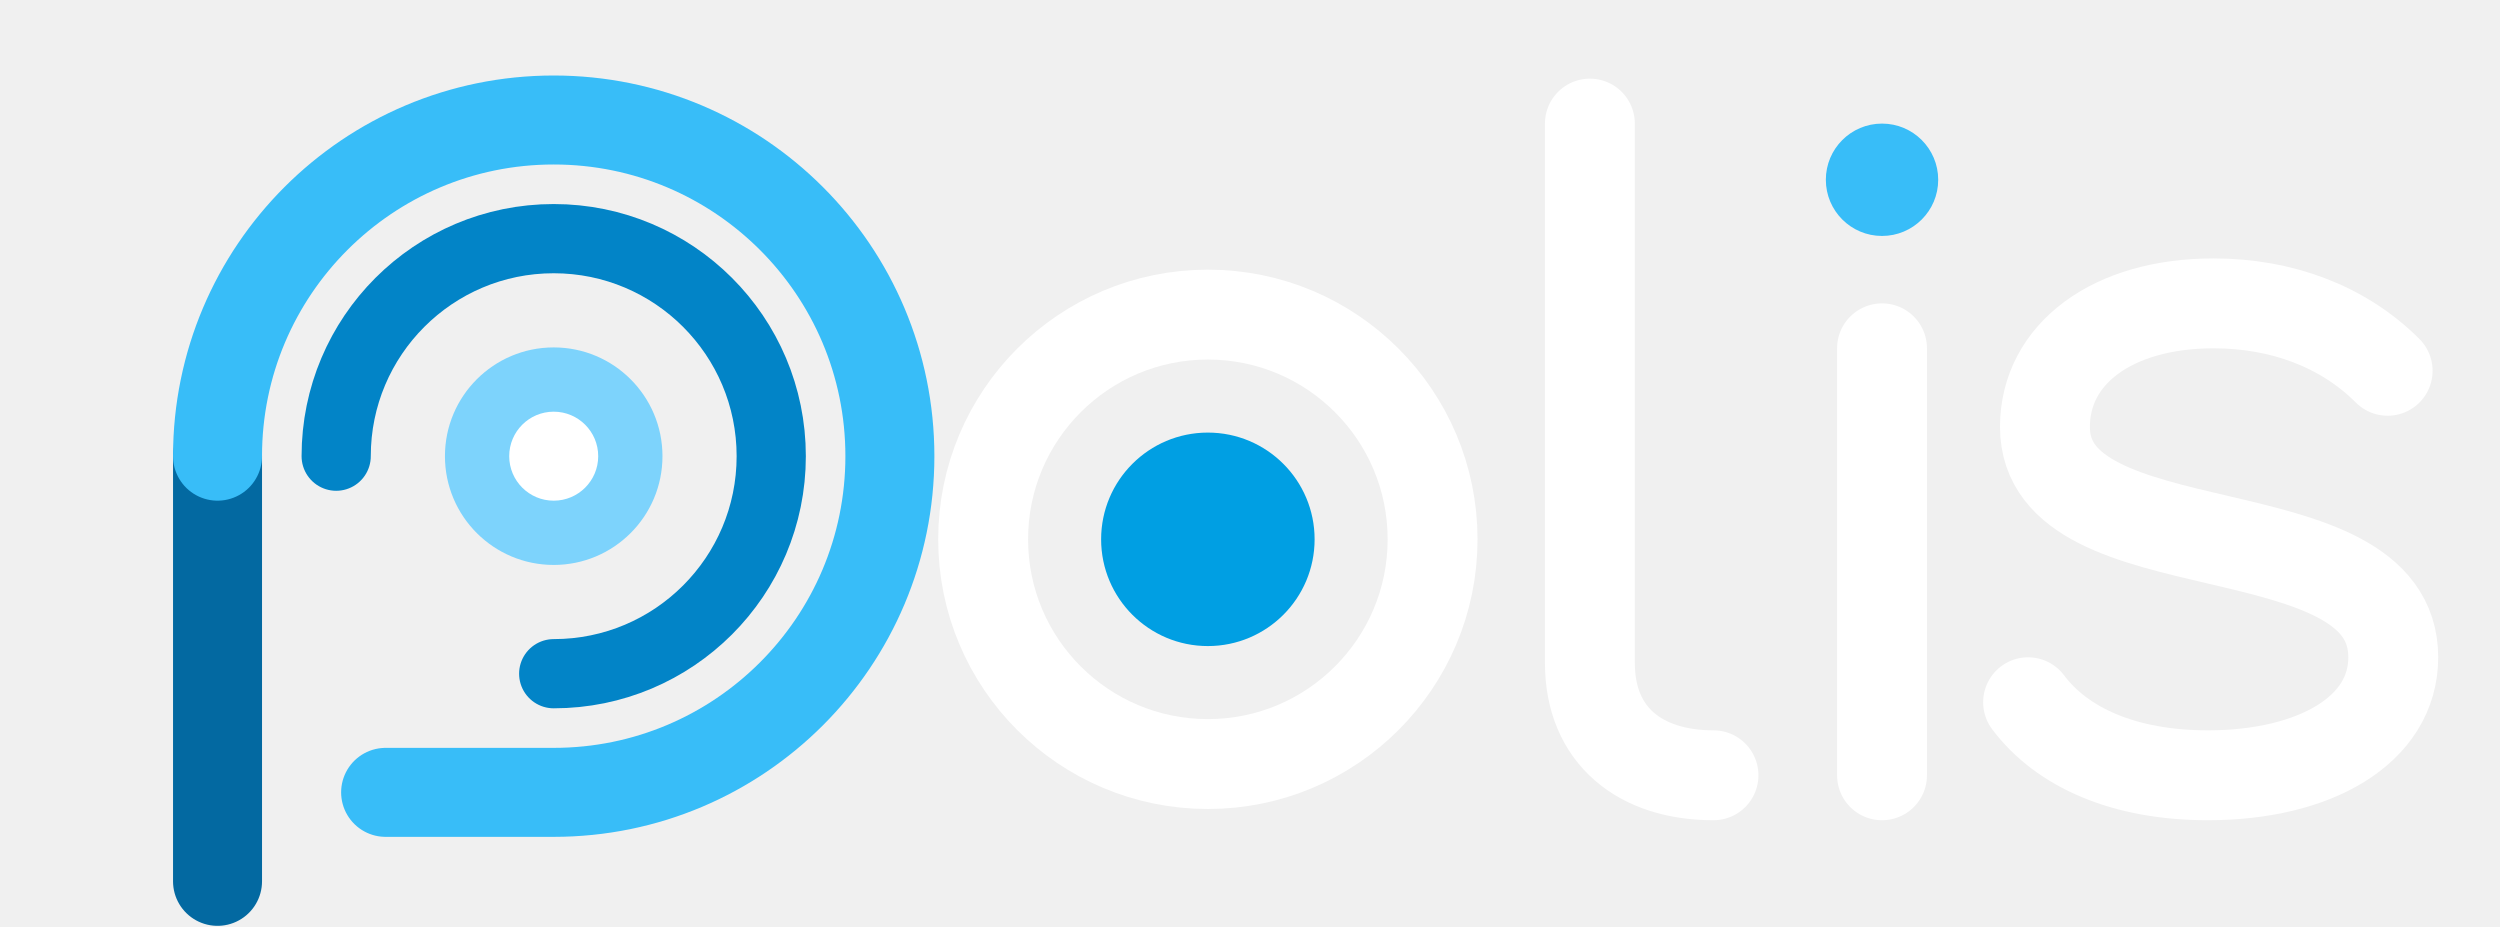
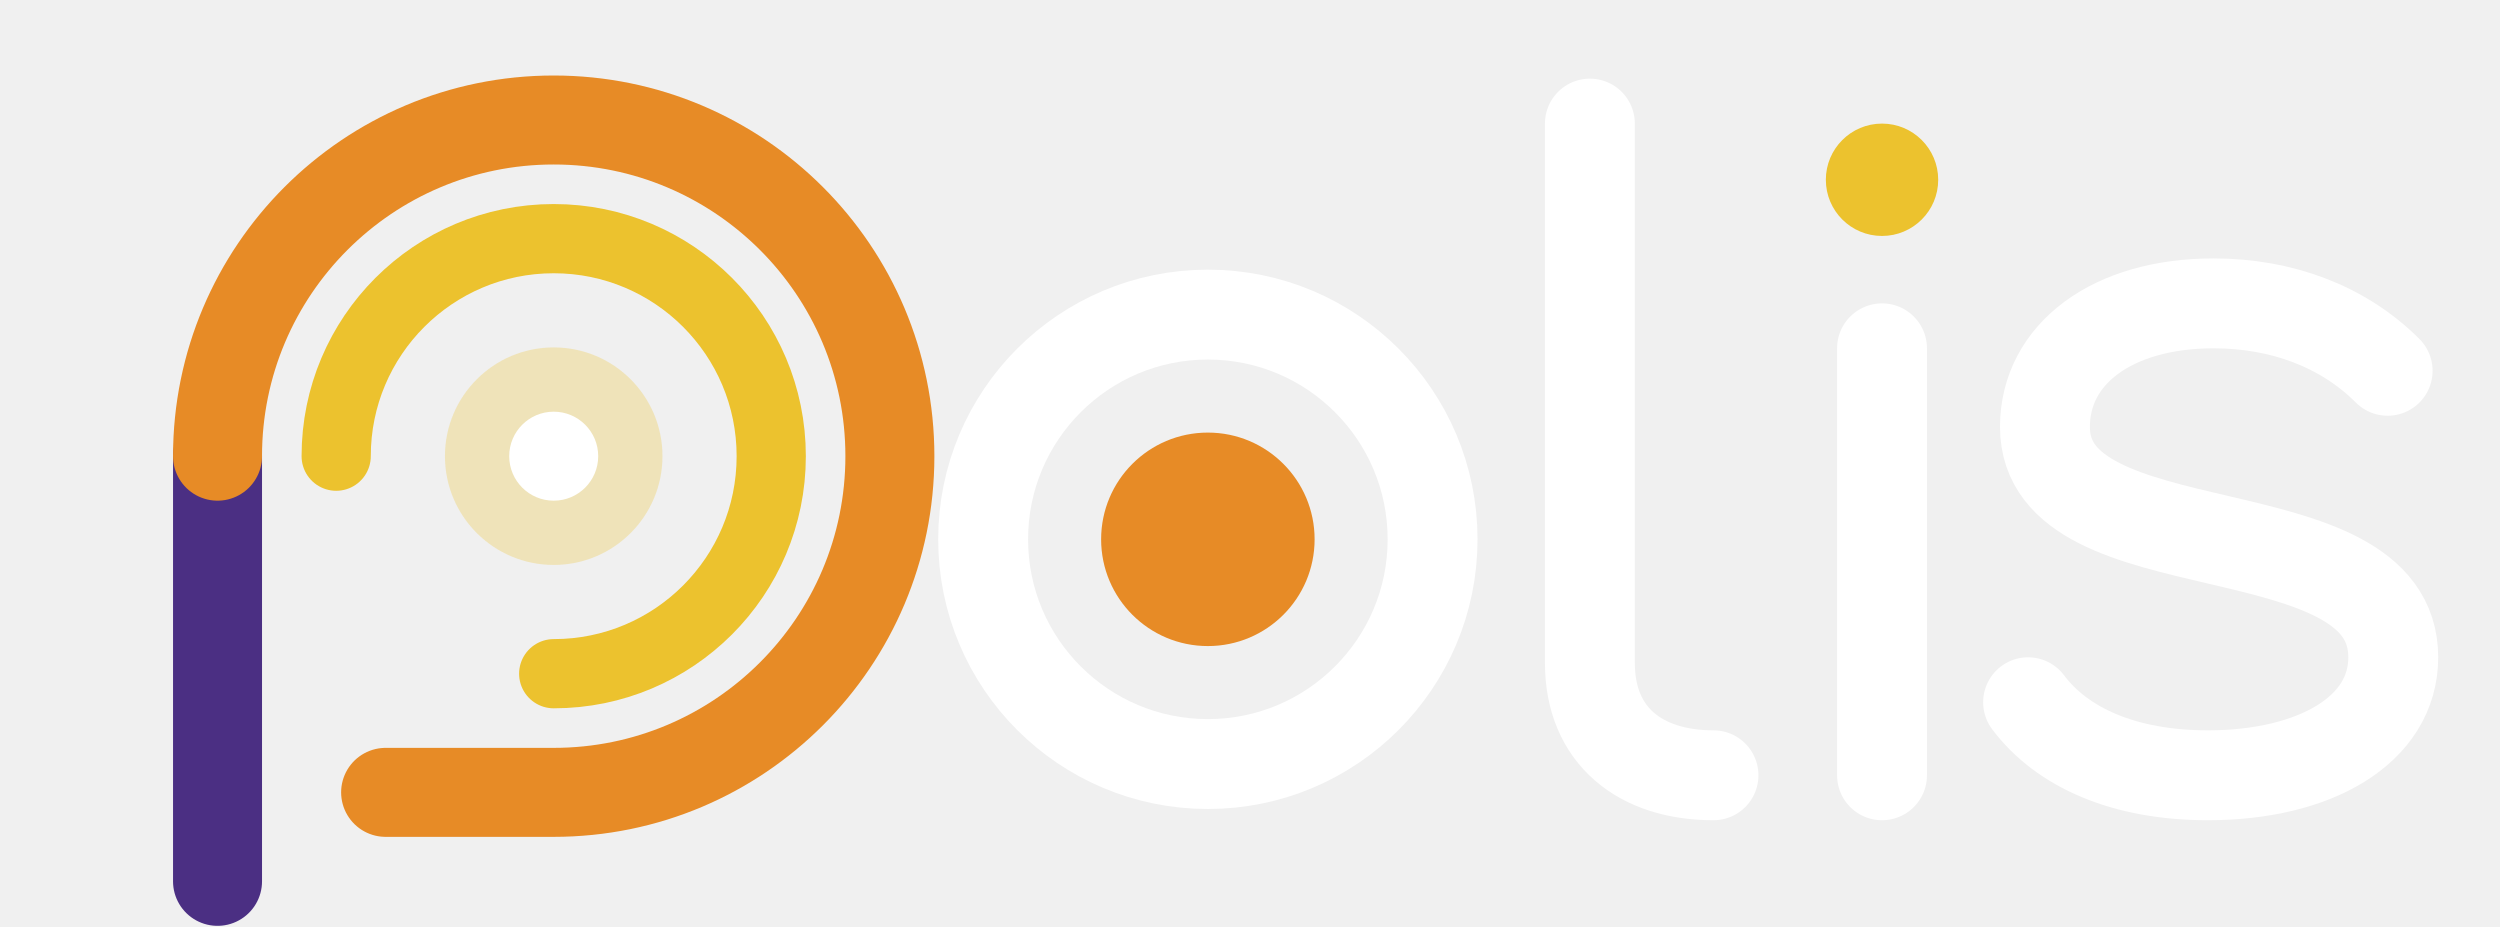
<svg xmlns="http://www.w3.org/2000/svg" viewBox="0 0 445 165" fill="none">
  <g transform="translate(0, 2) scale(0.88)">
-     <path d="M44 176 V90" stroke="#0369A1" stroke-width="18" stroke-linecap="round" />
-     <path d="M44 90 C44 52.445 74.445 22 112 22 C149.555 22 180 52.445 180 90 C180 127.555 149.555 158 112 158 H78" stroke="#38BDF8" stroke-width="18" stroke-linecap="round" />
-     <path d="M68 90 C68 65.7 87.7 46 112 46 C136.301 46 156 65.7 156 90 C156 114.301 136.301 134 112 134" stroke="#0284C7" stroke-width="14" stroke-linecap="round" />
-     <circle cx="112" cy="90" r="22" fill="#7DD3FC" />
+     <path d="M44 176 V90" stroke="#4B2F83" stroke-width="18" stroke-linecap="round" />
+     <path d="M44 90 C44 52.445 74.445 22 112 22 C149.555 22 180 52.445 180 90 C180 127.555 149.555 158 112 158 H78" stroke="#E78B26" stroke-width="18" stroke-linecap="round" />
+     <path d="M68 90 C68 65.7 87.7 46 112 46 C136.301 46 156 65.7 156 90 C156 114.301 136.301 134 112 134" stroke="#ECC22E" stroke-width="14" stroke-linecap="round" />
+     <circle cx="112" cy="90" r="22" fill="#ECC22E" fill-opacity="0.28" />
    <circle cx="112" cy="90" r="9" fill="#FFFFFF" />
  </g>
  <circle cx="215" cy="96" r="40" stroke="#FFFFFF" stroke-width="16" />
-   <circle cx="215" cy="96" r="19" fill="#009FE3" />
+   <circle cx="215" cy="96" r="19" fill="#E78B26" />
  <path d="M283 22 V118 C283 131 292 138 305 138" stroke="#FFFFFF" stroke-width="16" stroke-linecap="round" />
  <path d="M335 62 V138" stroke="#FFFFFF" stroke-width="16" stroke-linecap="round" />
-   <circle cx="335" cy="32" r="10" fill="#38BDF8" />
+   <circle cx="335" cy="32" r="10" fill="#ECC22E" />
  <path d="M425 66 C417 58 406 54 394 54 C376 54 364 63 364 76 C364 102 426 90 426 117 C426 130 412 138 393 138 C378 138 367 133 361 125" stroke="#FFFFFF" stroke-width="16" stroke-linecap="round" />
</svg>
